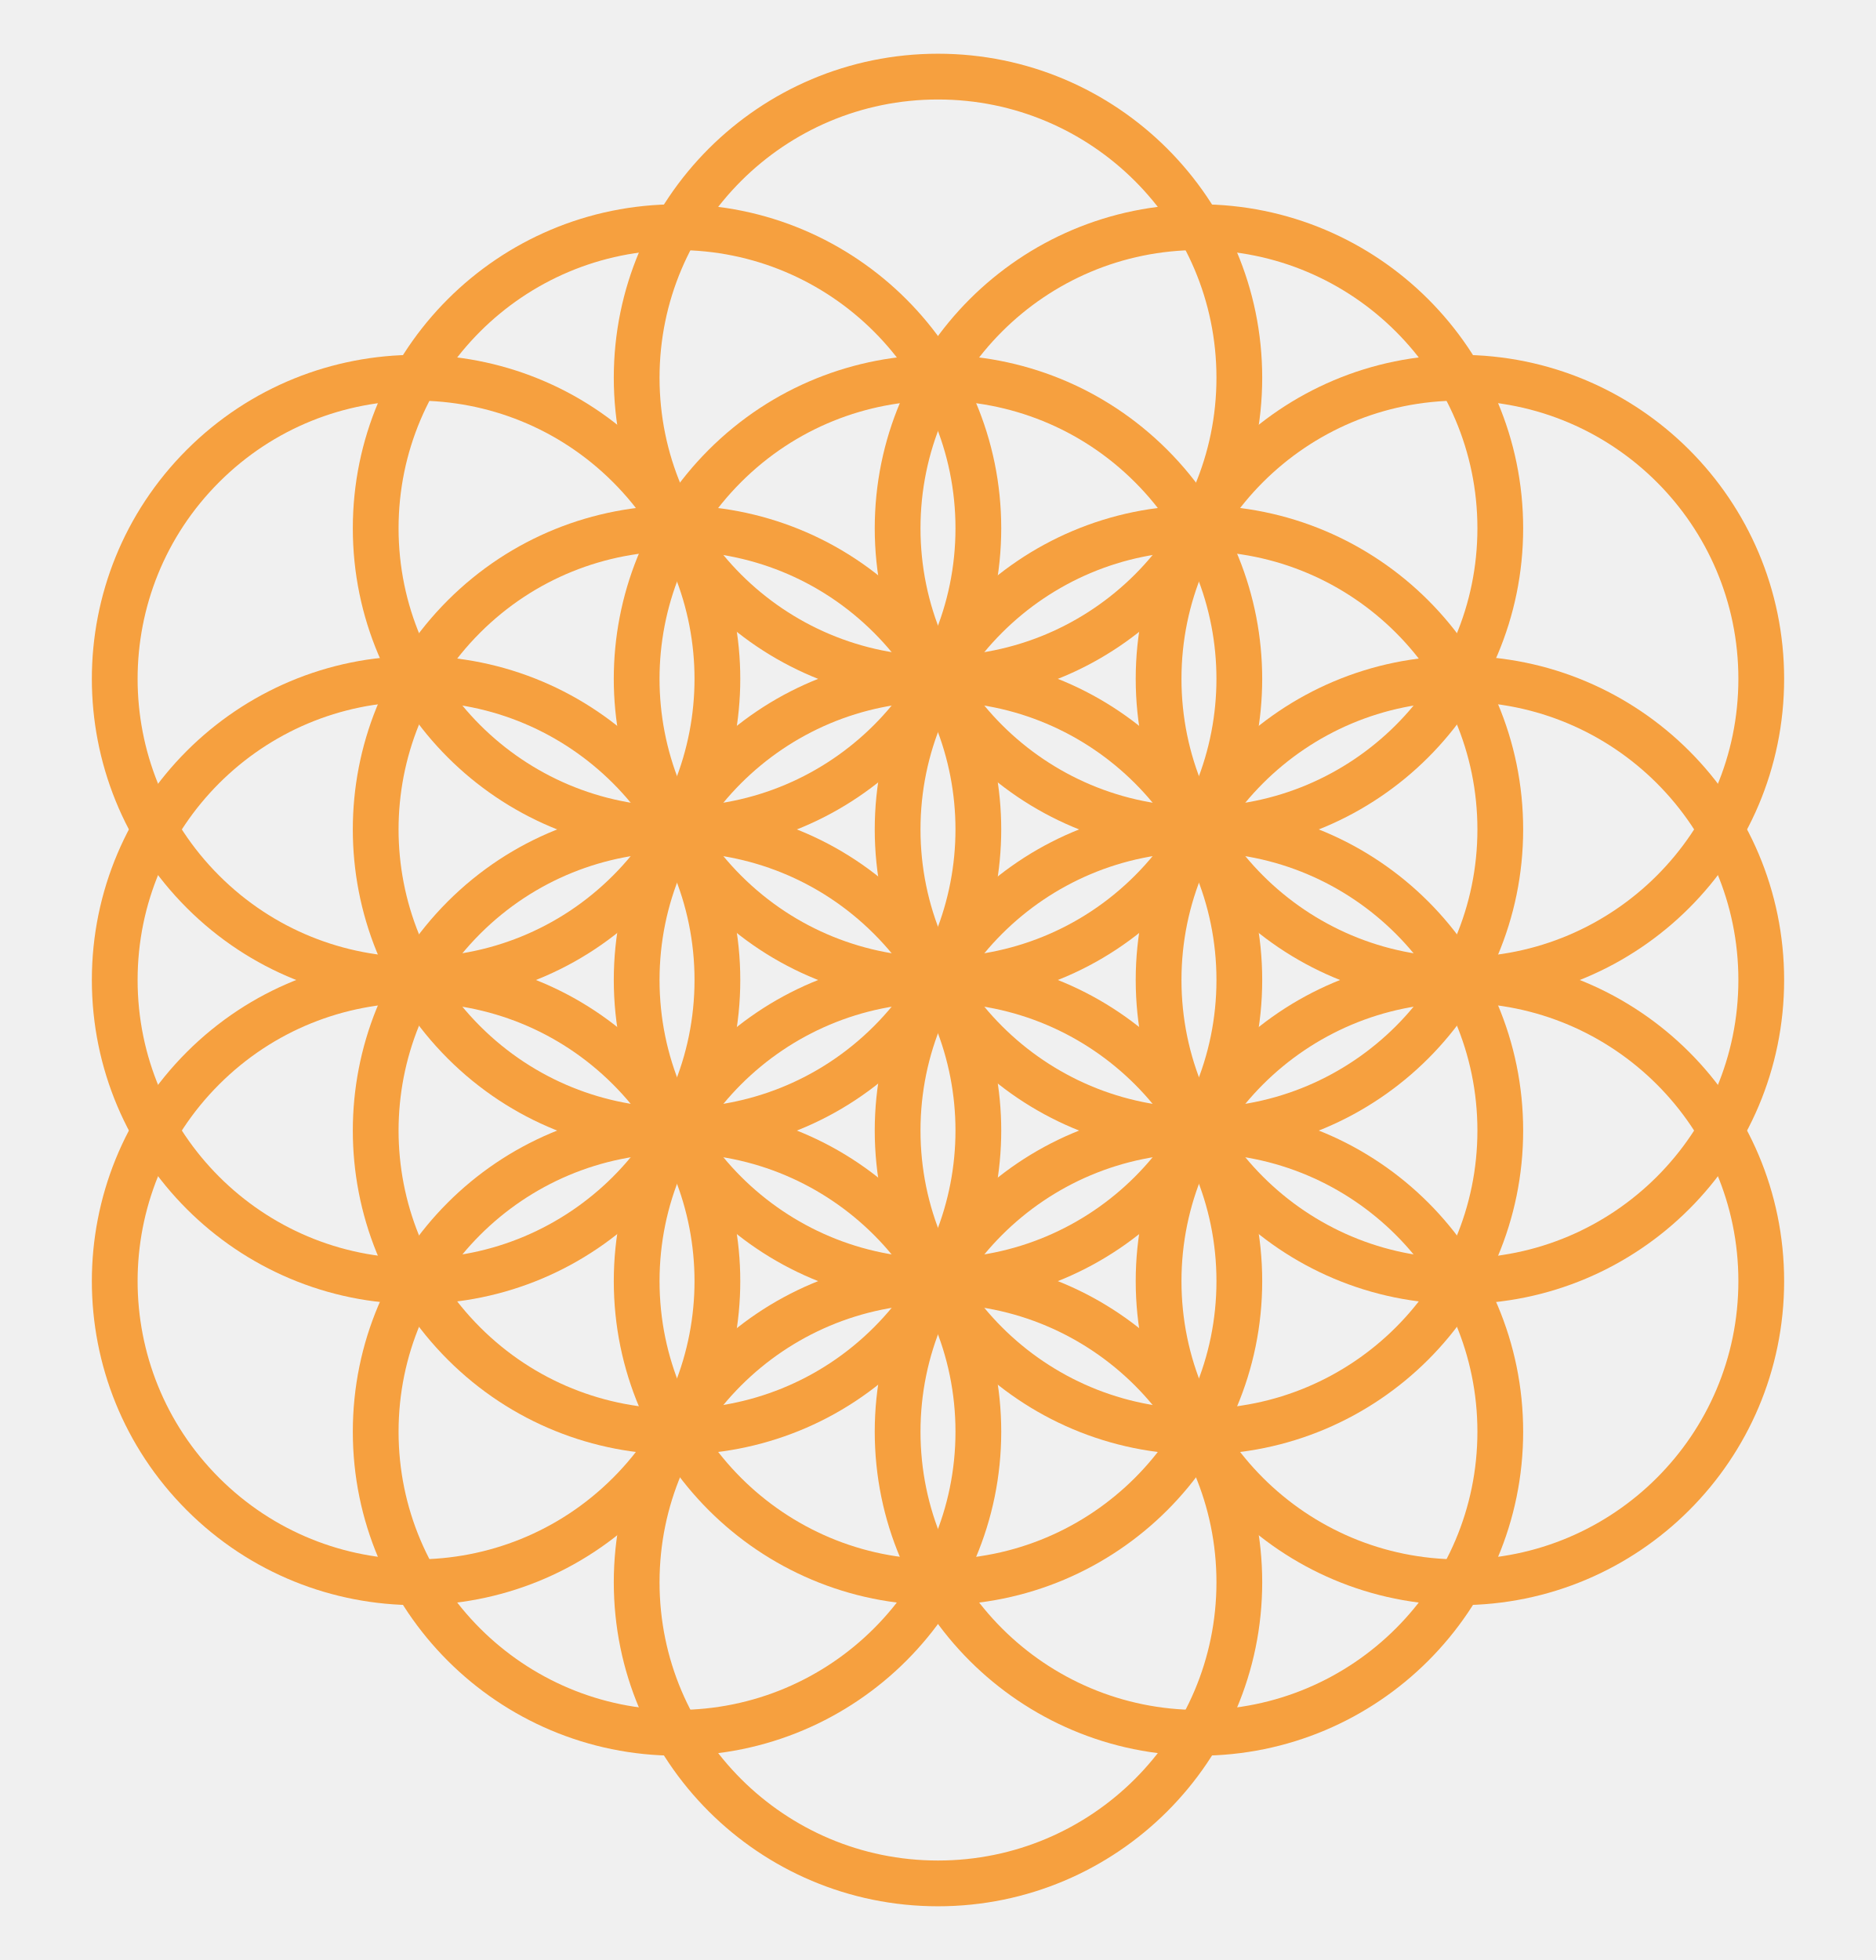
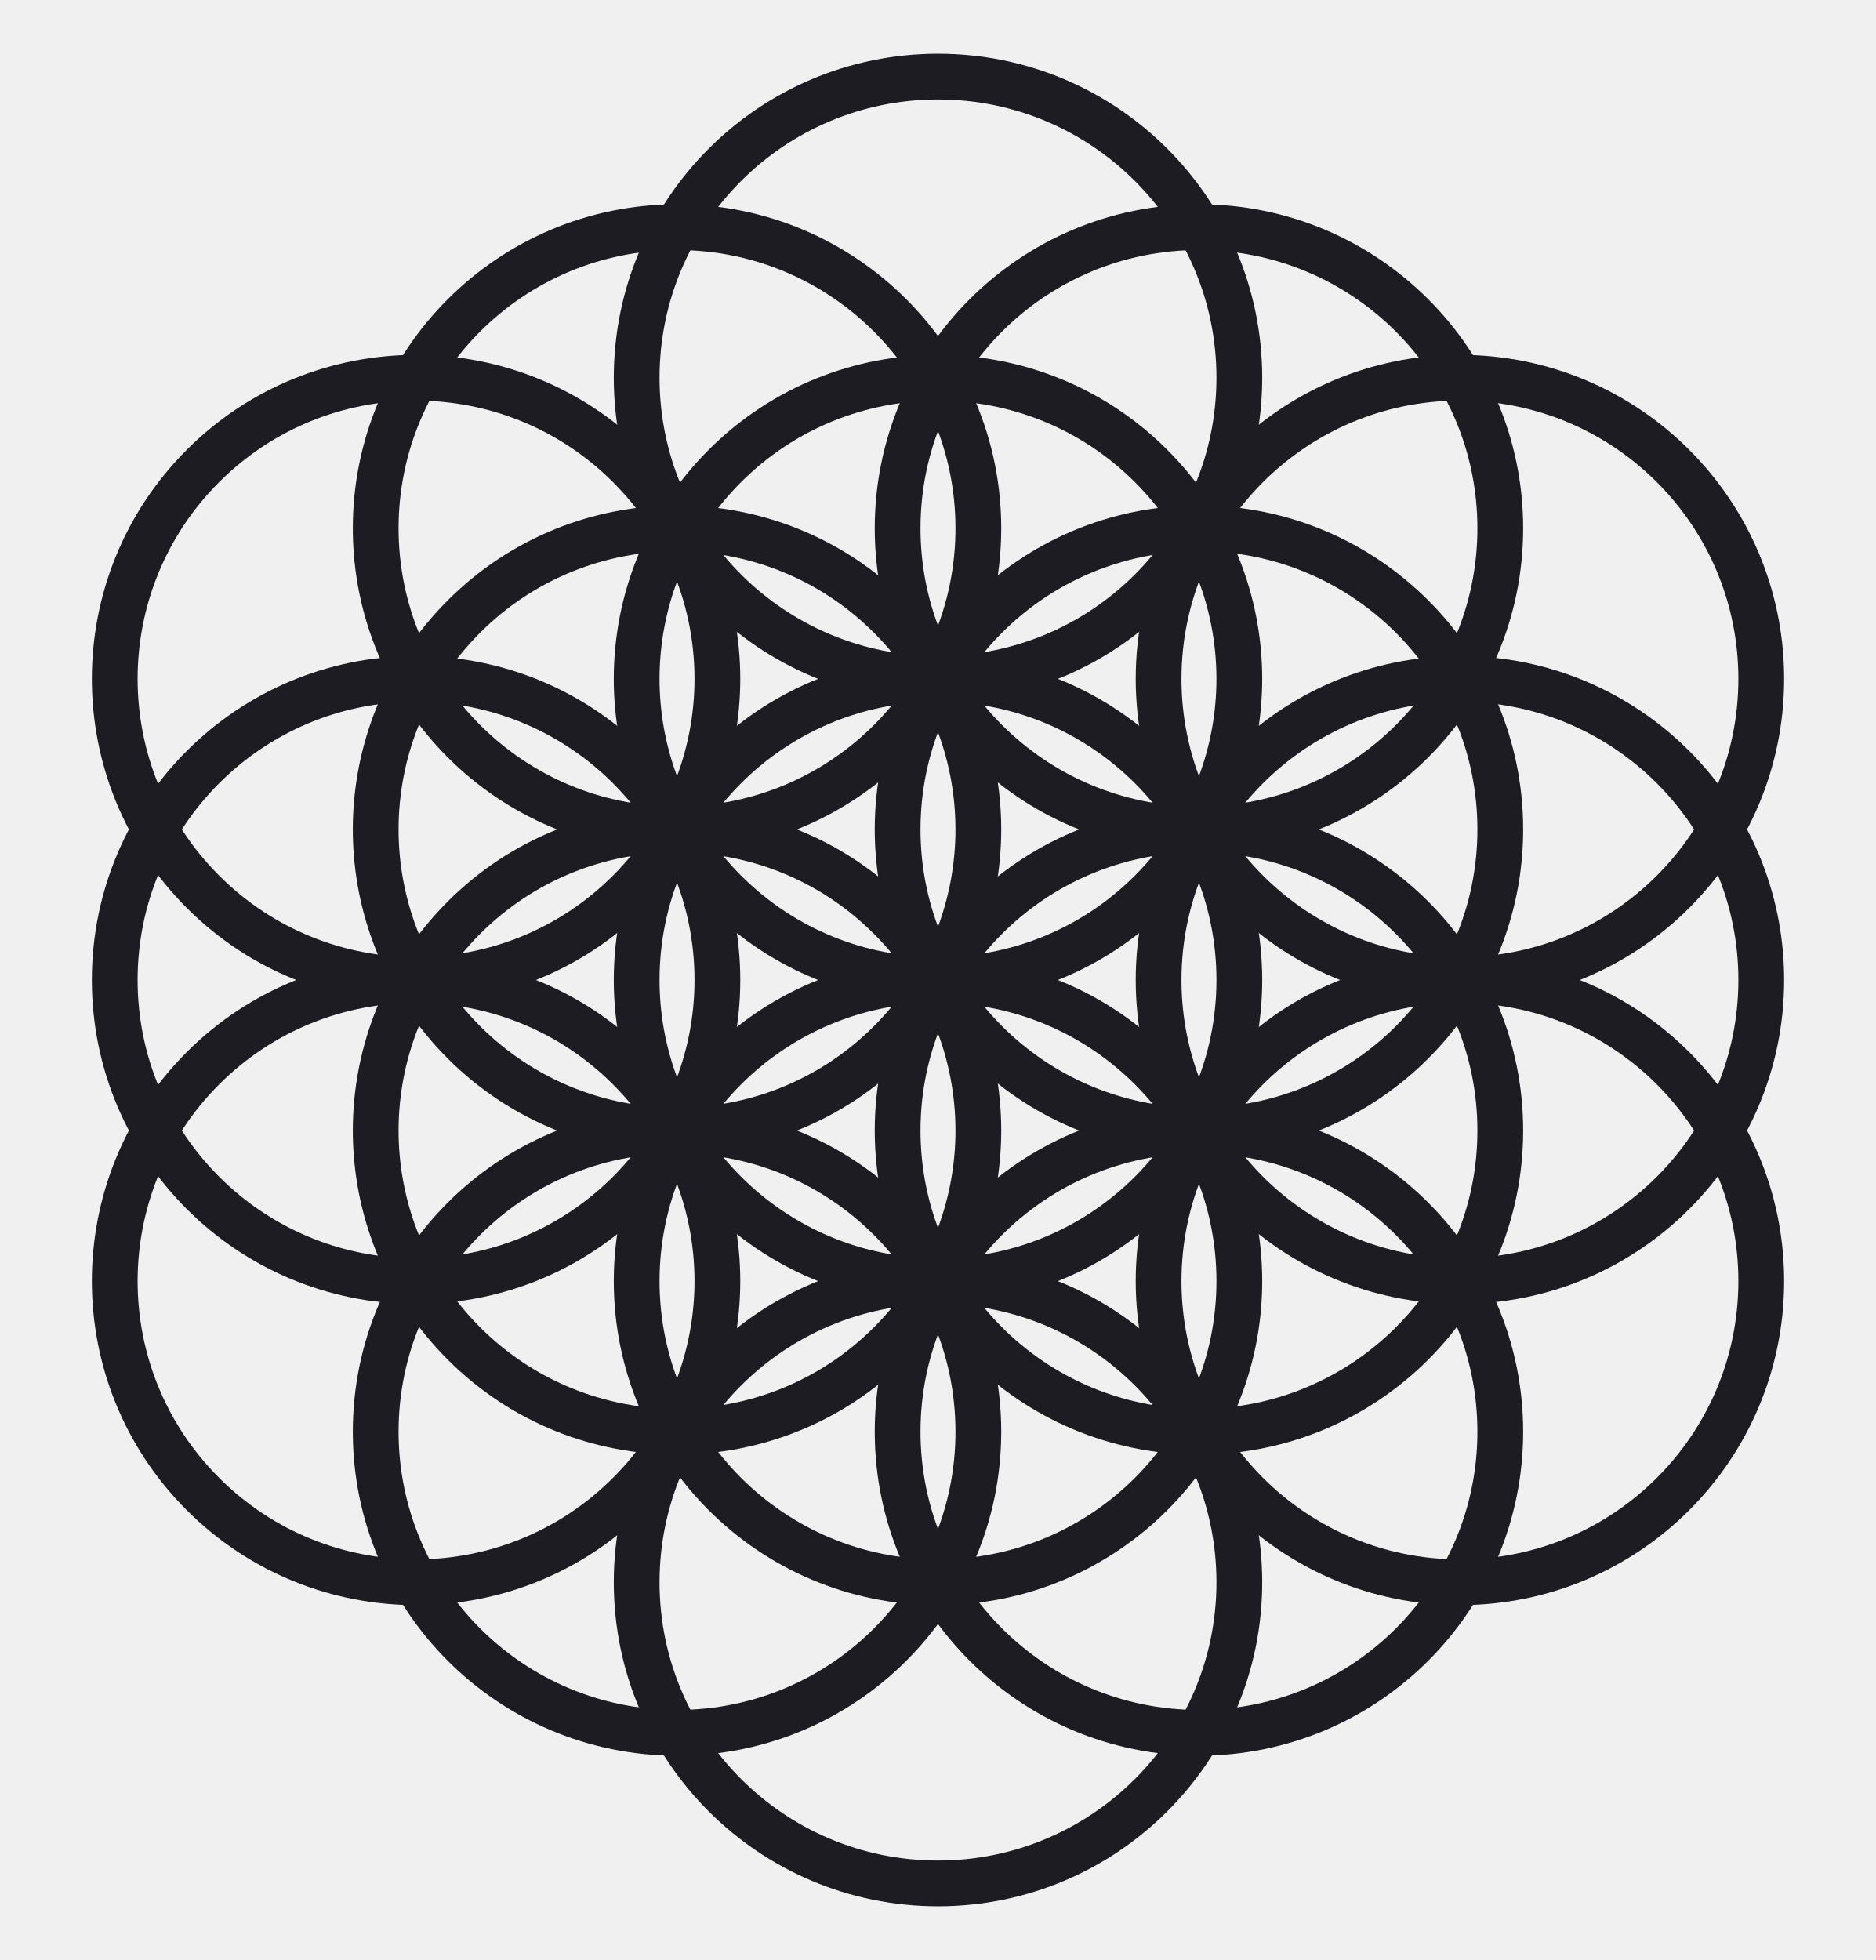
<svg xmlns="http://www.w3.org/2000/svg" width="246" height="257" viewBox="0 0 246 257" fill="none">
-   <g clip-path="url(#clip0_93_5663)">
-     <path d="M82.499 195.905C97.93 180.486 97.93 155.485 82.499 140.065C67.068 124.646 42.049 124.646 26.618 140.065C11.187 155.485 11.187 180.486 26.618 195.905C42.049 211.325 67.068 211.325 82.499 195.905Z" stroke="#F6A03F" stroke-width="6" />
-     <path d="M88.778 227.213C110.601 227.213 128.292 209.535 128.292 187.728C128.292 165.922 110.601 148.244 88.778 148.244C66.956 148.244 49.265 165.922 49.265 187.728C49.265 209.535 66.956 227.213 88.778 227.213Z" stroke="#F6A03F" stroke-width="6" />
-     <path d="M123 246.956C144.823 246.956 162.514 229.278 162.514 207.471C162.514 185.664 144.823 167.986 123 167.986C101.177 167.986 83.486 185.664 83.486 207.471C83.486 229.278 101.177 246.956 123 246.956Z" stroke="#F6A03F" stroke-width="6" />
-     <path d="M54.559 167.983C76.382 167.983 94.073 150.305 94.073 128.498C94.073 106.692 76.382 89.014 54.559 89.014C32.736 89.014 15.045 106.692 15.045 128.498C15.045 150.305 32.736 167.983 54.559 167.983Z" stroke="#F6A03F" stroke-width="6" />
-     <path d="M116.719 176.163C132.15 160.743 132.15 135.743 116.719 120.323C101.288 104.904 76.269 104.904 60.838 120.323C45.407 135.743 45.407 160.743 60.838 176.163C76.269 191.583 101.288 191.583 116.719 176.163Z" stroke="#F6A03F" stroke-width="6" />
-     <path d="M123 207.47C144.823 207.47 162.514 189.792 162.514 167.986C162.514 146.179 144.823 128.501 123 128.501C101.177 128.501 83.486 146.179 83.486 167.986C83.486 189.792 101.177 207.47 123 207.47Z" stroke="#F6A03F" stroke-width="6" />
-     <path d="M157.219 227.213C179.042 227.213 196.733 209.535 196.733 187.728C196.733 165.922 179.042 148.244 157.219 148.244C135.396 148.244 117.705 165.922 117.705 187.728C117.705 209.535 135.396 227.213 157.219 227.213Z" stroke="#F6A03F" stroke-width="6" />
-     <path d="M82.499 116.933C97.93 101.513 97.93 76.513 82.499 61.093C67.068 45.674 42.049 45.674 26.618 61.093C11.187 76.513 11.187 101.513 26.618 116.933C42.049 132.353 67.068 132.353 82.499 116.933Z" stroke="#F6A03F" stroke-width="6" />
-     <path d="M116.718 136.678C132.149 121.258 132.149 96.258 116.718 80.838C101.287 65.418 76.268 65.418 60.837 80.838C45.406 96.258 45.406 121.258 60.837 136.678C76.268 152.097 101.287 152.097 116.718 136.678Z" stroke="#F6A03F" stroke-width="6" />
-     <path d="M123 167.983C144.823 167.983 162.514 150.305 162.514 128.498C162.514 106.692 144.823 89.014 123 89.014C101.177 89.014 83.486 106.692 83.486 128.498C83.486 150.305 101.177 167.983 123 167.983Z" stroke="#F6A03F" stroke-width="6" />
-     <path d="M157.219 187.728C179.042 187.728 196.733 170.05 196.733 148.243C196.733 126.437 179.042 108.759 157.219 108.759C135.396 108.759 117.705 126.437 117.705 148.243C117.705 170.05 135.396 187.728 157.219 187.728Z" stroke="#F6A03F" stroke-width="6" />
-     <path d="M191.44 207.47C213.263 207.47 230.954 189.792 230.954 167.986C230.954 146.179 213.263 128.501 191.44 128.501C169.618 128.501 151.927 146.179 151.927 167.986C151.927 189.792 169.618 207.47 191.44 207.47Z" stroke="#F6A03F" stroke-width="6" />
-     <path d="M88.778 108.756C110.601 108.756 128.292 91.079 128.292 69.272C128.292 47.465 110.601 29.787 88.778 29.787C66.956 29.787 49.265 47.465 49.265 69.272C49.265 91.079 66.956 108.756 88.778 108.756Z" stroke="#F6A03F" stroke-width="6" />
-     <path d="M150.939 116.934C166.37 101.514 166.37 76.514 150.939 61.094C135.508 45.675 110.489 45.675 95.058 61.094C79.627 76.514 79.627 101.514 95.058 116.934C110.489 132.354 135.508 132.354 150.939 116.934Z" stroke="#F6A03F" stroke-width="6" />
-     <path d="M157.219 148.241C179.042 148.241 196.733 130.563 196.733 108.756C196.733 86.949 179.042 69.272 157.219 69.272C135.396 69.272 117.705 86.949 117.705 108.756C117.705 130.563 135.396 148.241 157.219 148.241Z" stroke="#F6A03F" stroke-width="6" />
-     <path d="M191.44 167.983C213.263 167.983 230.954 150.305 230.954 128.498C230.954 106.692 213.263 89.014 191.44 89.014C169.618 89.014 151.927 106.692 151.927 128.498C151.927 150.305 169.618 167.983 191.44 167.983Z" stroke="#F6A03F" stroke-width="6" />
-     <path d="M123 89.014C144.823 89.014 162.514 71.336 162.514 49.53C162.514 27.723 144.823 10.045 123 10.045C101.177 10.045 83.486 27.723 83.486 49.53C83.486 71.336 101.177 89.014 123 89.014Z" stroke="#F6A03F" stroke-width="6" />
-     <path d="M157.219 108.756C179.042 108.756 196.733 91.079 196.733 69.272C196.733 47.465 179.042 29.787 157.219 29.787C135.396 29.787 117.705 47.465 117.705 69.272C117.705 91.079 135.396 108.756 157.219 108.756Z" stroke="#F6A03F" stroke-width="6" />
-     <path d="M191.44 128.499C213.263 128.499 230.954 110.821 230.954 89.014C230.954 67.207 213.263 49.529 191.44 49.529C169.618 49.529 151.927 67.207 151.927 89.014C151.927 110.821 169.618 128.499 191.44 128.499Z" stroke="#F6A03F" stroke-width="6" />
+   <g clip-path="url(#clip0_618_2)">
+     <path d="M82.499 195.905C97.93 180.486 97.93 155.485 82.499 140.065C67.068 124.646 42.049 124.646 26.618 140.065C11.187 155.485 11.187 180.486 26.618 195.905C42.049 211.325 67.068 211.325 82.499 195.905Z" stroke="#1D1C22" stroke-width="6" />
+     <path d="M88.778 227.213C110.601 227.213 128.292 209.535 128.292 187.728C128.292 165.922 110.601 148.244 88.778 148.244C66.956 148.244 49.265 165.922 49.265 187.728C49.265 209.535 66.956 227.213 88.778 227.213Z" stroke="#1D1C22" stroke-width="6" />
+     <path d="M123 246.956C144.823 246.956 162.514 229.278 162.514 207.471C162.514 185.664 144.823 167.986 123 167.986C101.177 167.986 83.486 185.664 83.486 207.471C83.486 229.278 101.177 246.956 123 246.956Z" stroke="#1D1C22" stroke-width="6" />
+     <path d="M54.559 167.983C76.382 167.983 94.073 150.305 94.073 128.498C94.073 106.692 76.382 89.014 54.559 89.014C32.736 89.014 15.045 106.692 15.045 128.498C15.045 150.305 32.736 167.983 54.559 167.983Z" stroke="#1D1C22" stroke-width="6" />
+     <path d="M116.719 176.163C132.15 160.743 132.15 135.743 116.719 120.323C101.288 104.904 76.269 104.904 60.838 120.323C45.407 135.743 45.407 160.743 60.838 176.163C76.269 191.583 101.288 191.583 116.719 176.163Z" stroke="#1D1C22" stroke-width="6" />
+     <path d="M123 207.47C144.823 207.47 162.514 189.792 162.514 167.986C162.514 146.179 144.823 128.501 123 128.501C101.177 128.501 83.486 146.179 83.486 167.986C83.486 189.792 101.177 207.47 123 207.47Z" stroke="#1D1C22" stroke-width="6" />
+     <path d="M157.219 227.213C179.042 227.213 196.733 209.535 196.733 187.728C196.733 165.922 179.042 148.244 157.219 148.244C135.396 148.244 117.705 165.922 117.705 187.728C117.705 209.535 135.396 227.213 157.219 227.213Z" stroke="#1D1C22" stroke-width="6" />
+     <path d="M82.499 116.933C97.93 101.513 97.93 76.513 82.499 61.093C67.068 45.674 42.049 45.674 26.618 61.093C11.187 76.513 11.187 101.513 26.618 116.933C42.049 132.353 67.068 132.353 82.499 116.933Z" stroke="#1D1C22" stroke-width="6" />
+     <path d="M116.718 136.678C132.149 121.258 132.149 96.258 116.718 80.838C101.287 65.418 76.268 65.418 60.837 80.838C45.406 96.258 45.406 121.258 60.837 136.678C76.268 152.097 101.287 152.097 116.718 136.678Z" stroke="#1D1C22" stroke-width="6" />
+     <path d="M123 167.983C144.823 167.983 162.514 150.305 162.514 128.498C162.514 106.692 144.823 89.014 123 89.014C101.177 89.014 83.486 106.692 83.486 128.498C83.486 150.305 101.177 167.983 123 167.983Z" stroke="#1D1C22" stroke-width="6" />
+     <path d="M157.219 187.728C179.042 187.728 196.733 170.05 196.733 148.243C196.733 126.437 179.042 108.759 157.219 108.759C135.396 108.759 117.705 126.437 117.705 148.243C117.705 170.05 135.396 187.728 157.219 187.728Z" stroke="#1D1C22" stroke-width="6" />
+     <path d="M191.44 207.47C213.263 207.47 230.954 189.792 230.954 167.986C230.954 146.179 213.263 128.501 191.44 128.501C169.618 128.501 151.927 146.179 151.927 167.986C151.927 189.792 169.618 207.47 191.44 207.47Z" stroke="#1D1C22" stroke-width="6" />
+     <path d="M88.778 108.756C110.601 108.756 128.292 91.079 128.292 69.272C128.292 47.465 110.601 29.787 88.778 29.787C66.956 29.787 49.265 47.465 49.265 69.272C49.265 91.079 66.956 108.756 88.778 108.756Z" stroke="#1D1C22" stroke-width="6" />
+     <path d="M150.939 116.934C166.37 101.514 166.37 76.514 150.939 61.094C135.508 45.675 110.489 45.675 95.058 61.094C79.627 76.514 79.627 101.514 95.058 116.934C110.489 132.354 135.508 132.354 150.939 116.934Z" stroke="#1D1C22" stroke-width="6" />
+     <path d="M157.219 148.241C179.042 148.241 196.733 130.563 196.733 108.756C196.733 86.949 179.042 69.272 157.219 69.272C135.396 69.272 117.705 86.949 117.705 108.756C117.705 130.563 135.396 148.241 157.219 148.241Z" stroke="#1D1C22" stroke-width="6" />
+     <path d="M191.44 167.983C213.263 167.983 230.954 150.305 230.954 128.498C230.954 106.692 213.263 89.014 191.44 89.014C169.618 89.014 151.927 106.692 151.927 128.498C151.927 150.305 169.618 167.983 191.44 167.983Z" stroke="#1D1C22" stroke-width="6" />
+     <path d="M123 89.014C144.823 89.014 162.514 71.336 162.514 49.53C162.514 27.723 144.823 10.045 123 10.045C101.177 10.045 83.486 27.723 83.486 49.53C83.486 71.336 101.177 89.014 123 89.014Z" stroke="#1D1C22" stroke-width="6" />
+     <path d="M157.219 108.756C179.042 108.756 196.733 91.079 196.733 69.272C196.733 47.465 179.042 29.787 157.219 29.787C135.396 29.787 117.705 47.465 117.705 69.272C117.705 91.079 135.396 108.756 157.219 108.756Z" stroke="#1D1C22" stroke-width="6" />
+     <path d="M191.44 128.499C213.263 128.499 230.954 110.821 230.954 89.014C230.954 67.207 213.263 49.529 191.44 49.529C169.618 49.529 151.927 67.207 151.927 89.014C151.927 110.821 169.618 128.499 191.44 128.499Z" stroke="#1D1C22" stroke-width="6" />
  </g>
  <defs>
-     <clipPath id="clip0_93_5663">
+     <clipPath id="clip0_618_2">
      <rect width="246" height="257" fill="white" />
    </clipPath>
  </defs>
</svg>
